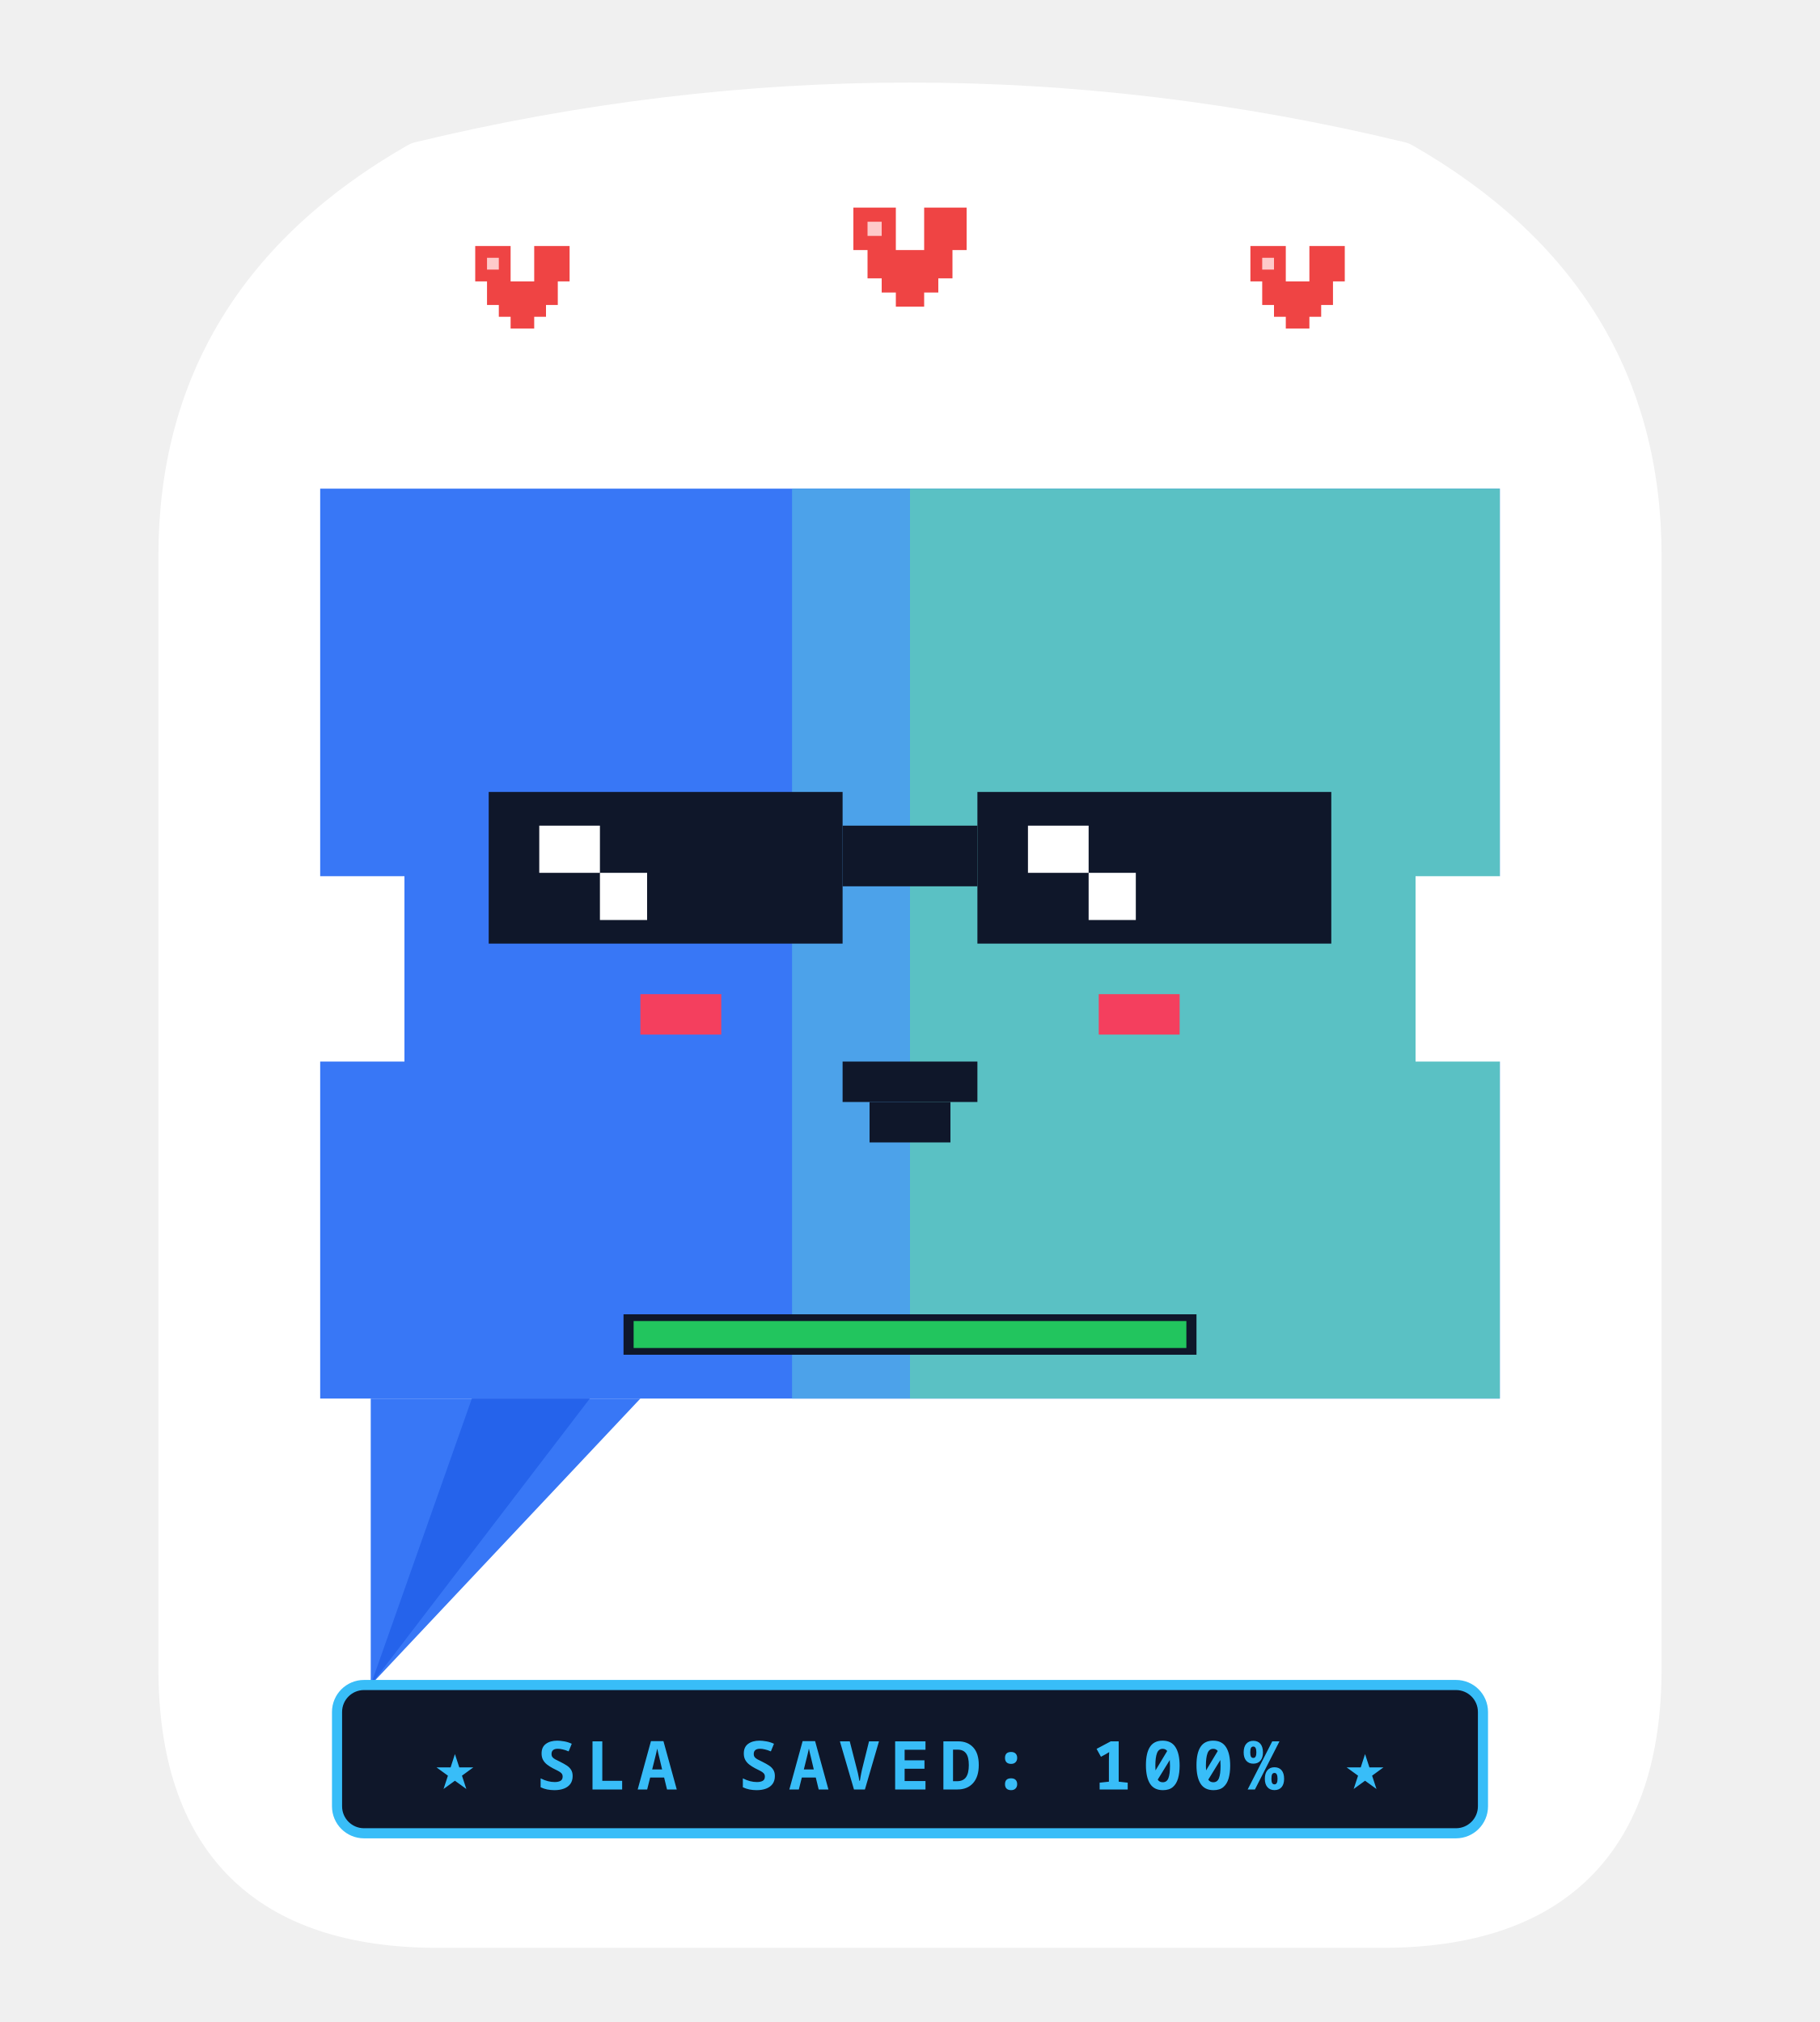
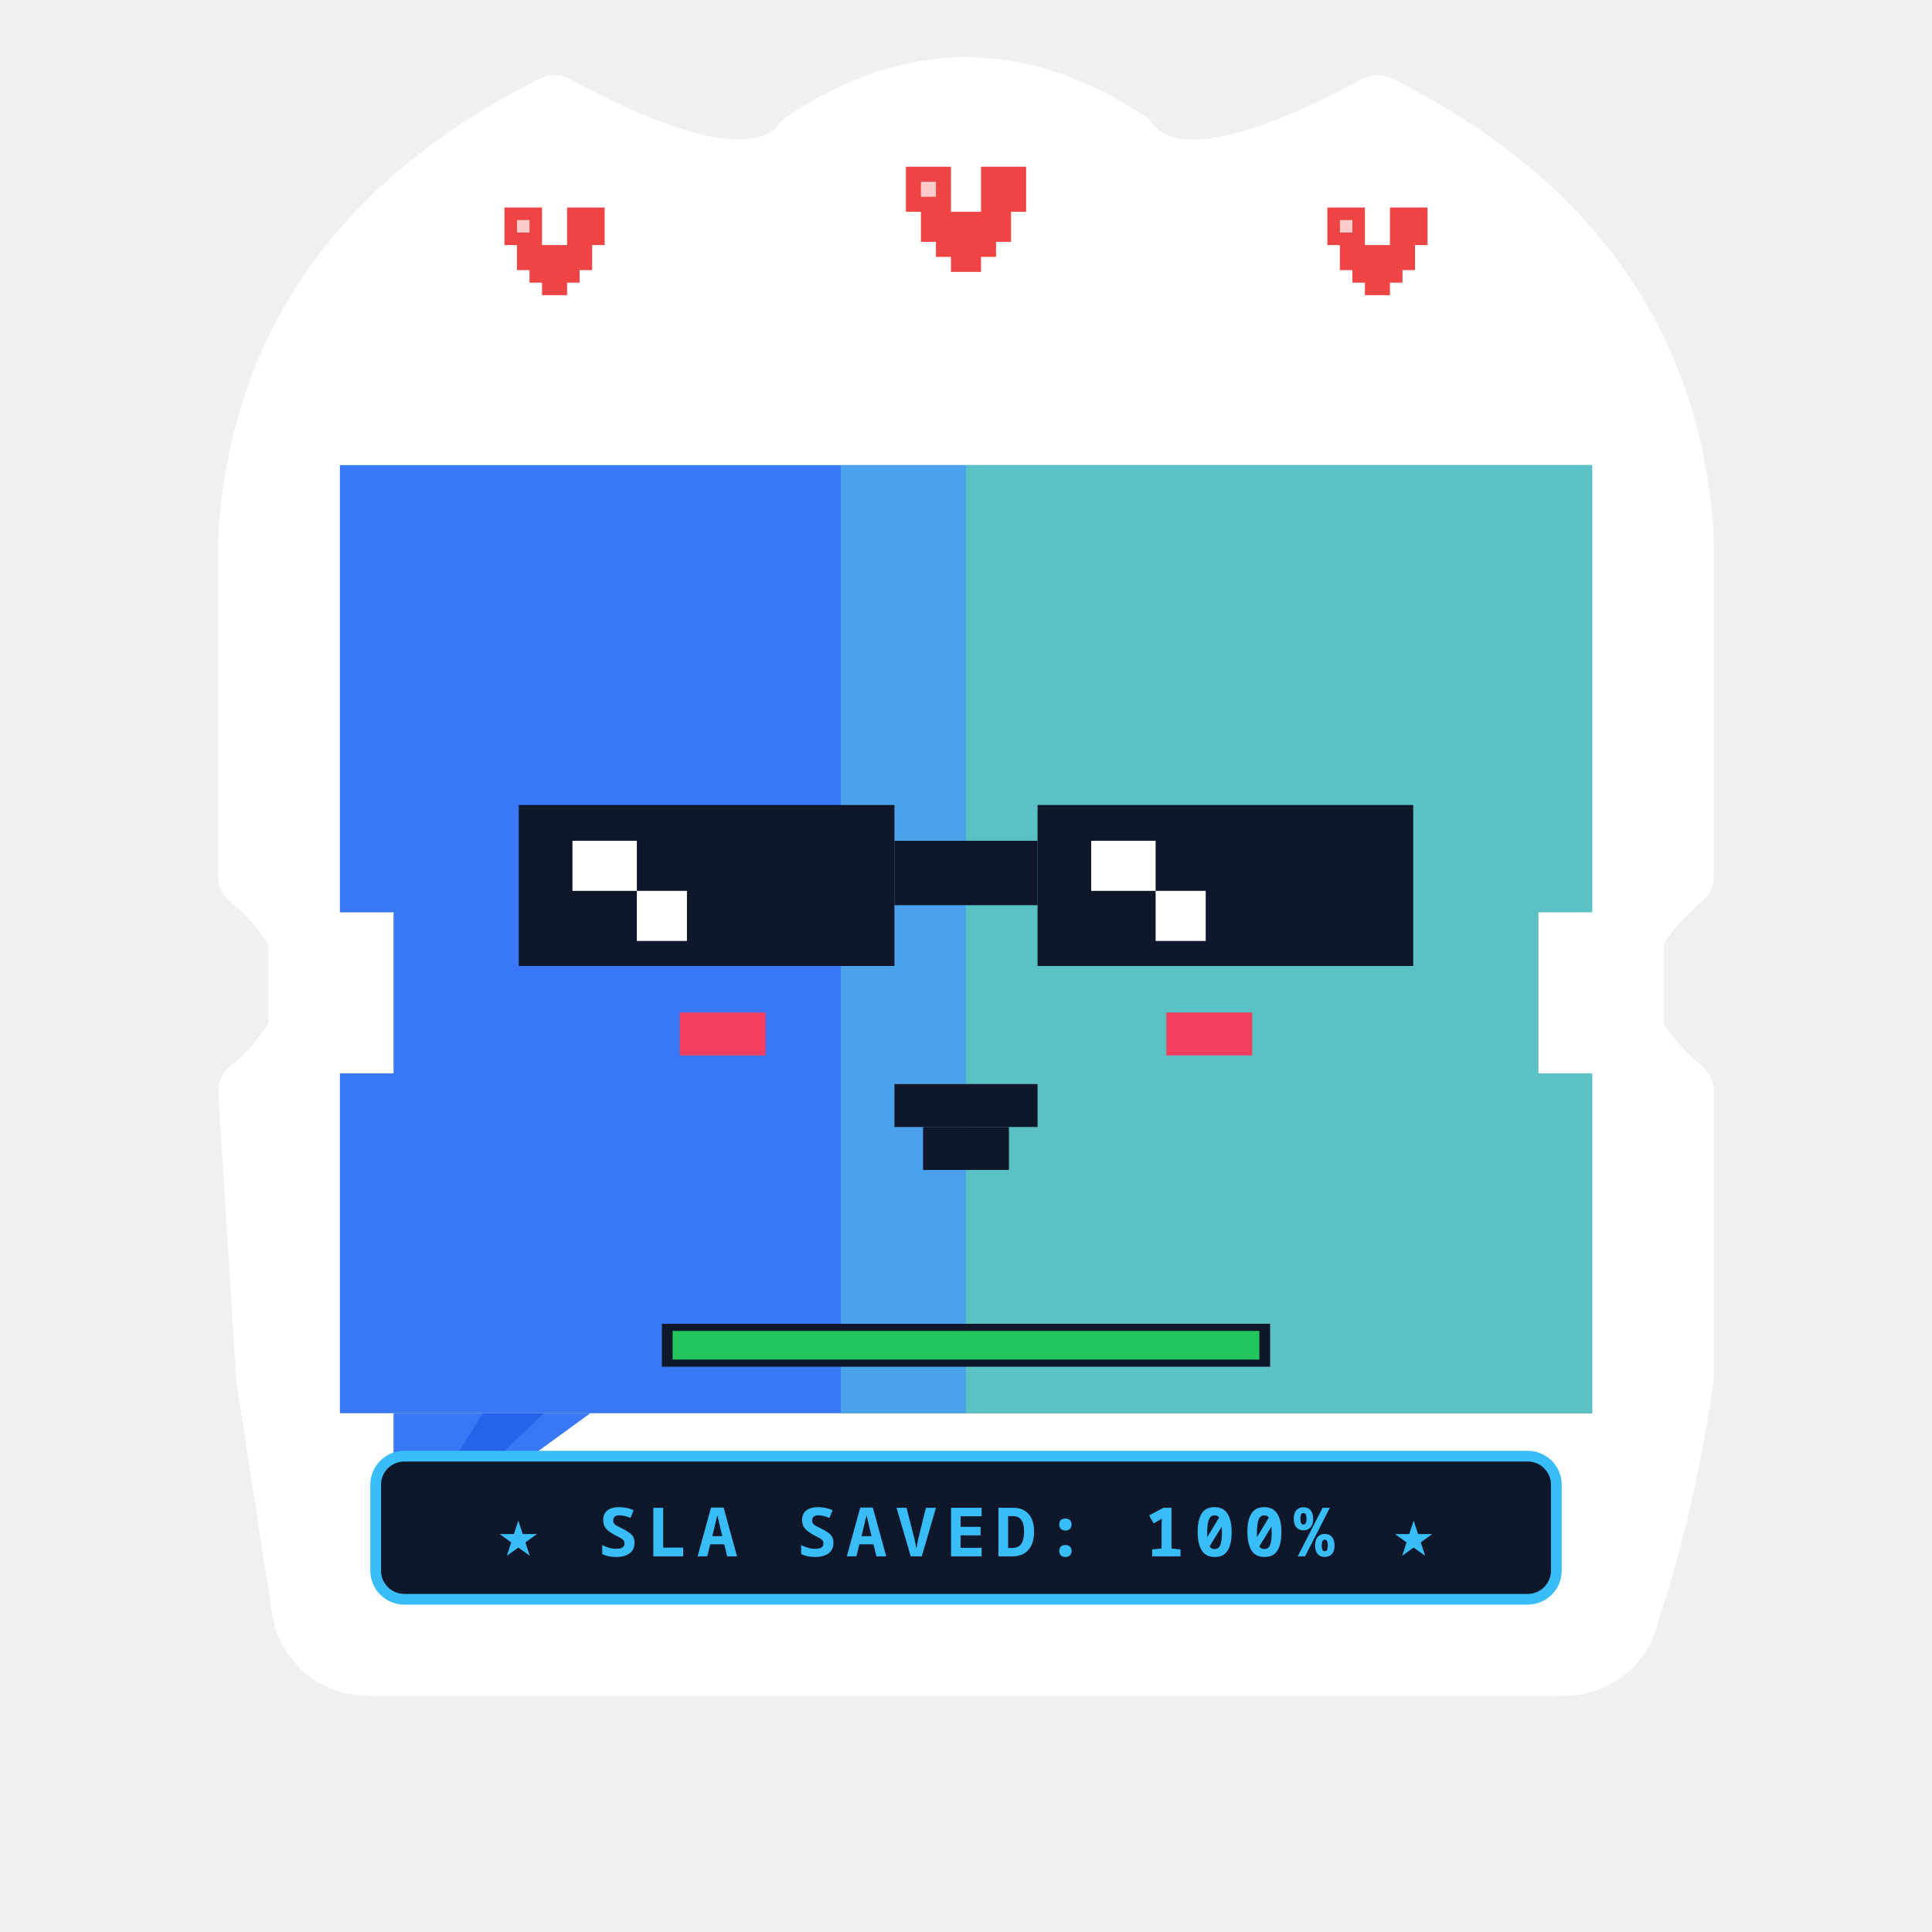
- <svg xmlns="http://www.w3.org/2000/svg" viewBox="0 0 540 600" width="540" height="600">
-   <g transform="translate(270, 305)">
-     <path d="   M -145 -255   Q 0 -290, 145 -255   Q 215 -215, 215 -140   L 215 190   Q 215 265, 140 265   L -140 265   Q -215 265, -215 190   L -215 -140   Q -215 -215, -145 -255   Z " fill="#FFFFFF" stroke="#FFFFFF" stroke-width="16" stroke-linejoin="round" />
+ <svg xmlns="http://www.w3.org/2000/svg" viewBox="0 0 540 540" width="540" height="540">
+   <g id="Artwork" transform="translate(270, 290)">
+     <path id="WhiteBorder" d="   M -115 -260   Q -60 -230, -45 -250   Q 0 -280, 45 -250   Q 60 -230, 115 -260   Q 195 -220, 200 -140   L 200 -45   Q 165 -15, 200 15   L 200 95   Q 195 130, 185 160   A 18 18 0 0 1 167 175   L -167 175   A 18 18 0 0 1 -185 160   L -195 95   L -200 15   Q -165 -15, -200 -45   L -200 -140   Q -195 -220, -115 -260   Z " fill="#FFFFFF" stroke="#FFFFFF" stroke-width="18" stroke-linejoin="round" stroke-linecap="round" />
    <g transform="translate(-115, -225) scale(3.5)">
      <path d="M -4 -2 H -1 V 1 H -4 Z M 1 -2 H 4 V 1 H 1 Z M -3 1 H 3 V 3 H -3 Z M -2 3 H 2 V 4 H -2 Z M -1 4 H 1 V 5 H -1 Z" fill="#EF4444" />
      <rect x="-3" y="-1" width="1" height="1" fill="#FECACA" />
    </g>
    <g transform="translate(0, -235) scale(4.2)">
      <path d="M -4 -2 H -1 V 1 H -4 Z M 1 -2 H 4 V 1 H 1 Z M -3 1 H 3 V 3 H -3 Z M -2 3 H 2 V 4 H -2 Z M -1 4 H 1 V 5 H -1 Z" fill="#EF4444" />
      <rect x="-3" y="-1" width="1" height="1" fill="#FECACA" />
    </g>
    <g transform="translate(115, -225) scale(3.5)">
      <path d="M -4 -2 H -1 V 1 H -4 Z M 1 -2 H 4 V 1 H 1 Z M -3 1 H 3 V 3 H -3 Z M -2 3 H 2 V 4 H -2 Z M -1 4 H 1 V 5 H -1 Z" fill="#EF4444" />
      <rect x="-3" y="-1" width="1" height="1" fill="#FECACA" />
    </g>
-     <rect x="-175" y="-160" width="350" height="270" fill="#3877F6" />
-     <rect x="0" y="-160" width="175" height="270" fill="#5AC1C4" />
-     <rect x="-35" y="-160" width="35" height="270" fill="#4CA2EA" />
-     <rect x="-205" y="-45" width="55" height="55" fill="#FFFFFF" />
-     <rect x="150" y="-45" width="55" height="55" fill="#FFFFFF" />
-     <polygon points="-160,110 -160,195 -80,110" fill="#3877F6" />
-     <polygon points="-130,110 -160,195 -95,110" fill="#2563EB" />
-     <g transform="translate(0, -50)">
+     <rect x="-175" y="-160" width="350" height="265" fill="#3877F6" />
+     <rect x="0" y="-160" width="175" height="265" fill="#5AC1C4" />
+     <rect x="-35" y="-160" width="35" height="265" fill="#4CA2EA" />
+     <rect x="-195" y="-35" width="35" height="45" fill="#FFFFFF" />
+     <rect x="160" y="-35" width="35" height="45" fill="#FFFFFF" />
+     <polygon points="-160,105 -160,145 -105,105" fill="#3877F6" />
+     <polygon points="-135,105 -160,145 -118,105" fill="#2563EB" />
+     <g transform="translate(0, -45)">
      <rect x="-125" y="-20" width="105" height="45" fill="#0F172A" />
      <rect x="20" y="-20" width="105" height="45" fill="#0F172A" />
      <rect x="-20" y="-10" width="40" height="18" fill="#0F172A" />
      <rect x="-110" y="-10" width="18" height="14" fill="#FFFFFF" />
      <rect x="-92" y="4" width="14" height="14" fill="#FFFFFF" />
      <rect x="35" y="-10" width="18" height="14" fill="#FFFFFF" />
      <rect x="53" y="4" width="14" height="14" fill="#FFFFFF" />
-       <rect x="-20" y="60" width="40" height="12" fill="#0F172A" />
-       <rect x="-12" y="72" width="24" height="12" fill="#0F172A" />
-       <rect x="-80" y="40" width="24" height="12" fill="#F43F5E" />
-       <rect x="56" y="40" width="24" height="12" fill="#F43F5E" />
+       <rect x="-20" y="58" width="40" height="12" fill="#0F172A" />
+       <rect x="-12" y="70" width="24" height="12" fill="#0F172A" />
+       <rect x="-80" y="38" width="24" height="12" fill="#F43F5E" />
+       <rect x="56" y="38" width="24" height="12" fill="#F43F5E" />
    </g>
-     <g transform="translate(0, 215)">
-       <rect x="-170" y="-20" width="340" height="44" rx="8" fill="#0F172A" stroke="#38BDF8" stroke-width="3" />
-       <text x="0" y="11" font-family="'Noto Sans Mono', monospace" font-size="20" font-weight="900" letter-spacing="3" fill="#38BDF8" text-anchor="middle">★ SLA SAVED: 100% ★</text>
-     </g>
-     <g transform="translate(0, 85)">
+     <g transform="translate(0, 80)">
      <rect x="-85" y="0" width="170" height="12" fill="#0F172A" />
      <rect x="-82" y="2" width="164" height="8" fill="#22C55E" />
    </g>
+     <g transform="translate(0, 135)">
+       <rect x="-165" y="-18" width="330" height="40" rx="8" fill="#0F172A" stroke="#38BDF8" stroke-width="3" />
+       <text x="0" y="10" font-family="'Noto Sans Mono', monospace" font-size="19" font-weight="900" letter-spacing="2.5" fill="#38BDF8" text-anchor="middle">★ SLA SAVED: 100% ★</text>
+     </g>
  </g>
</svg>
